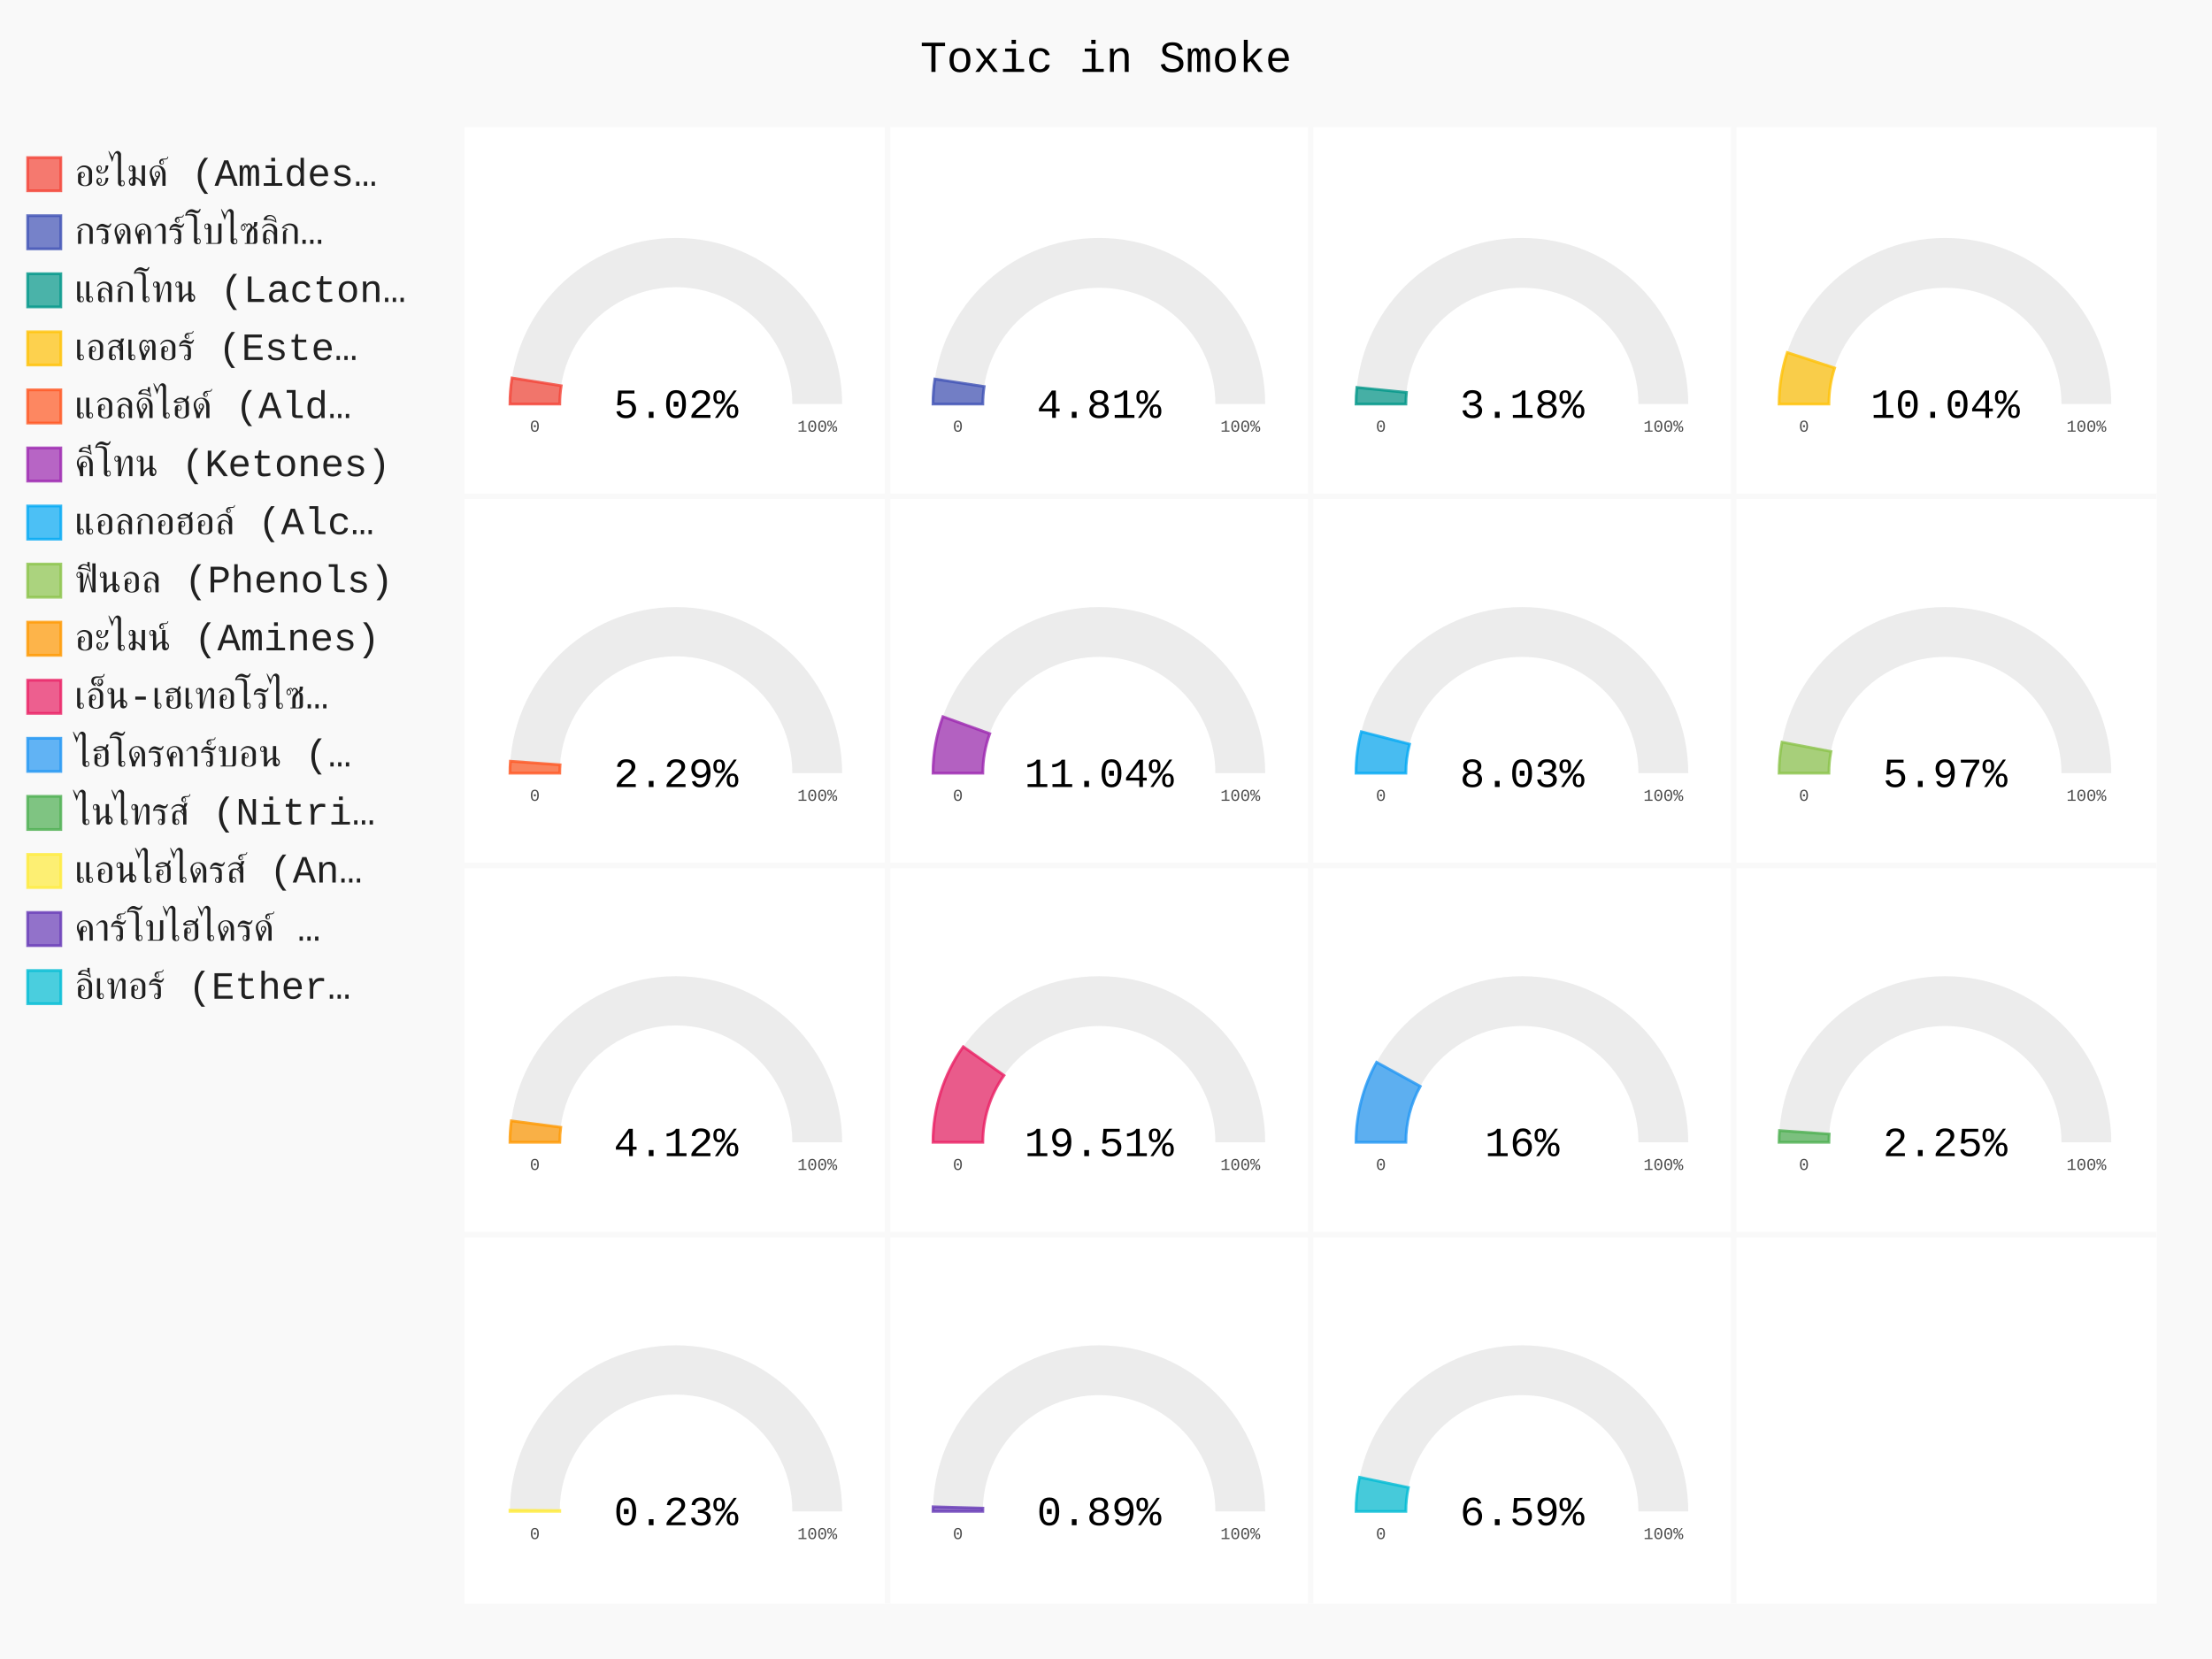
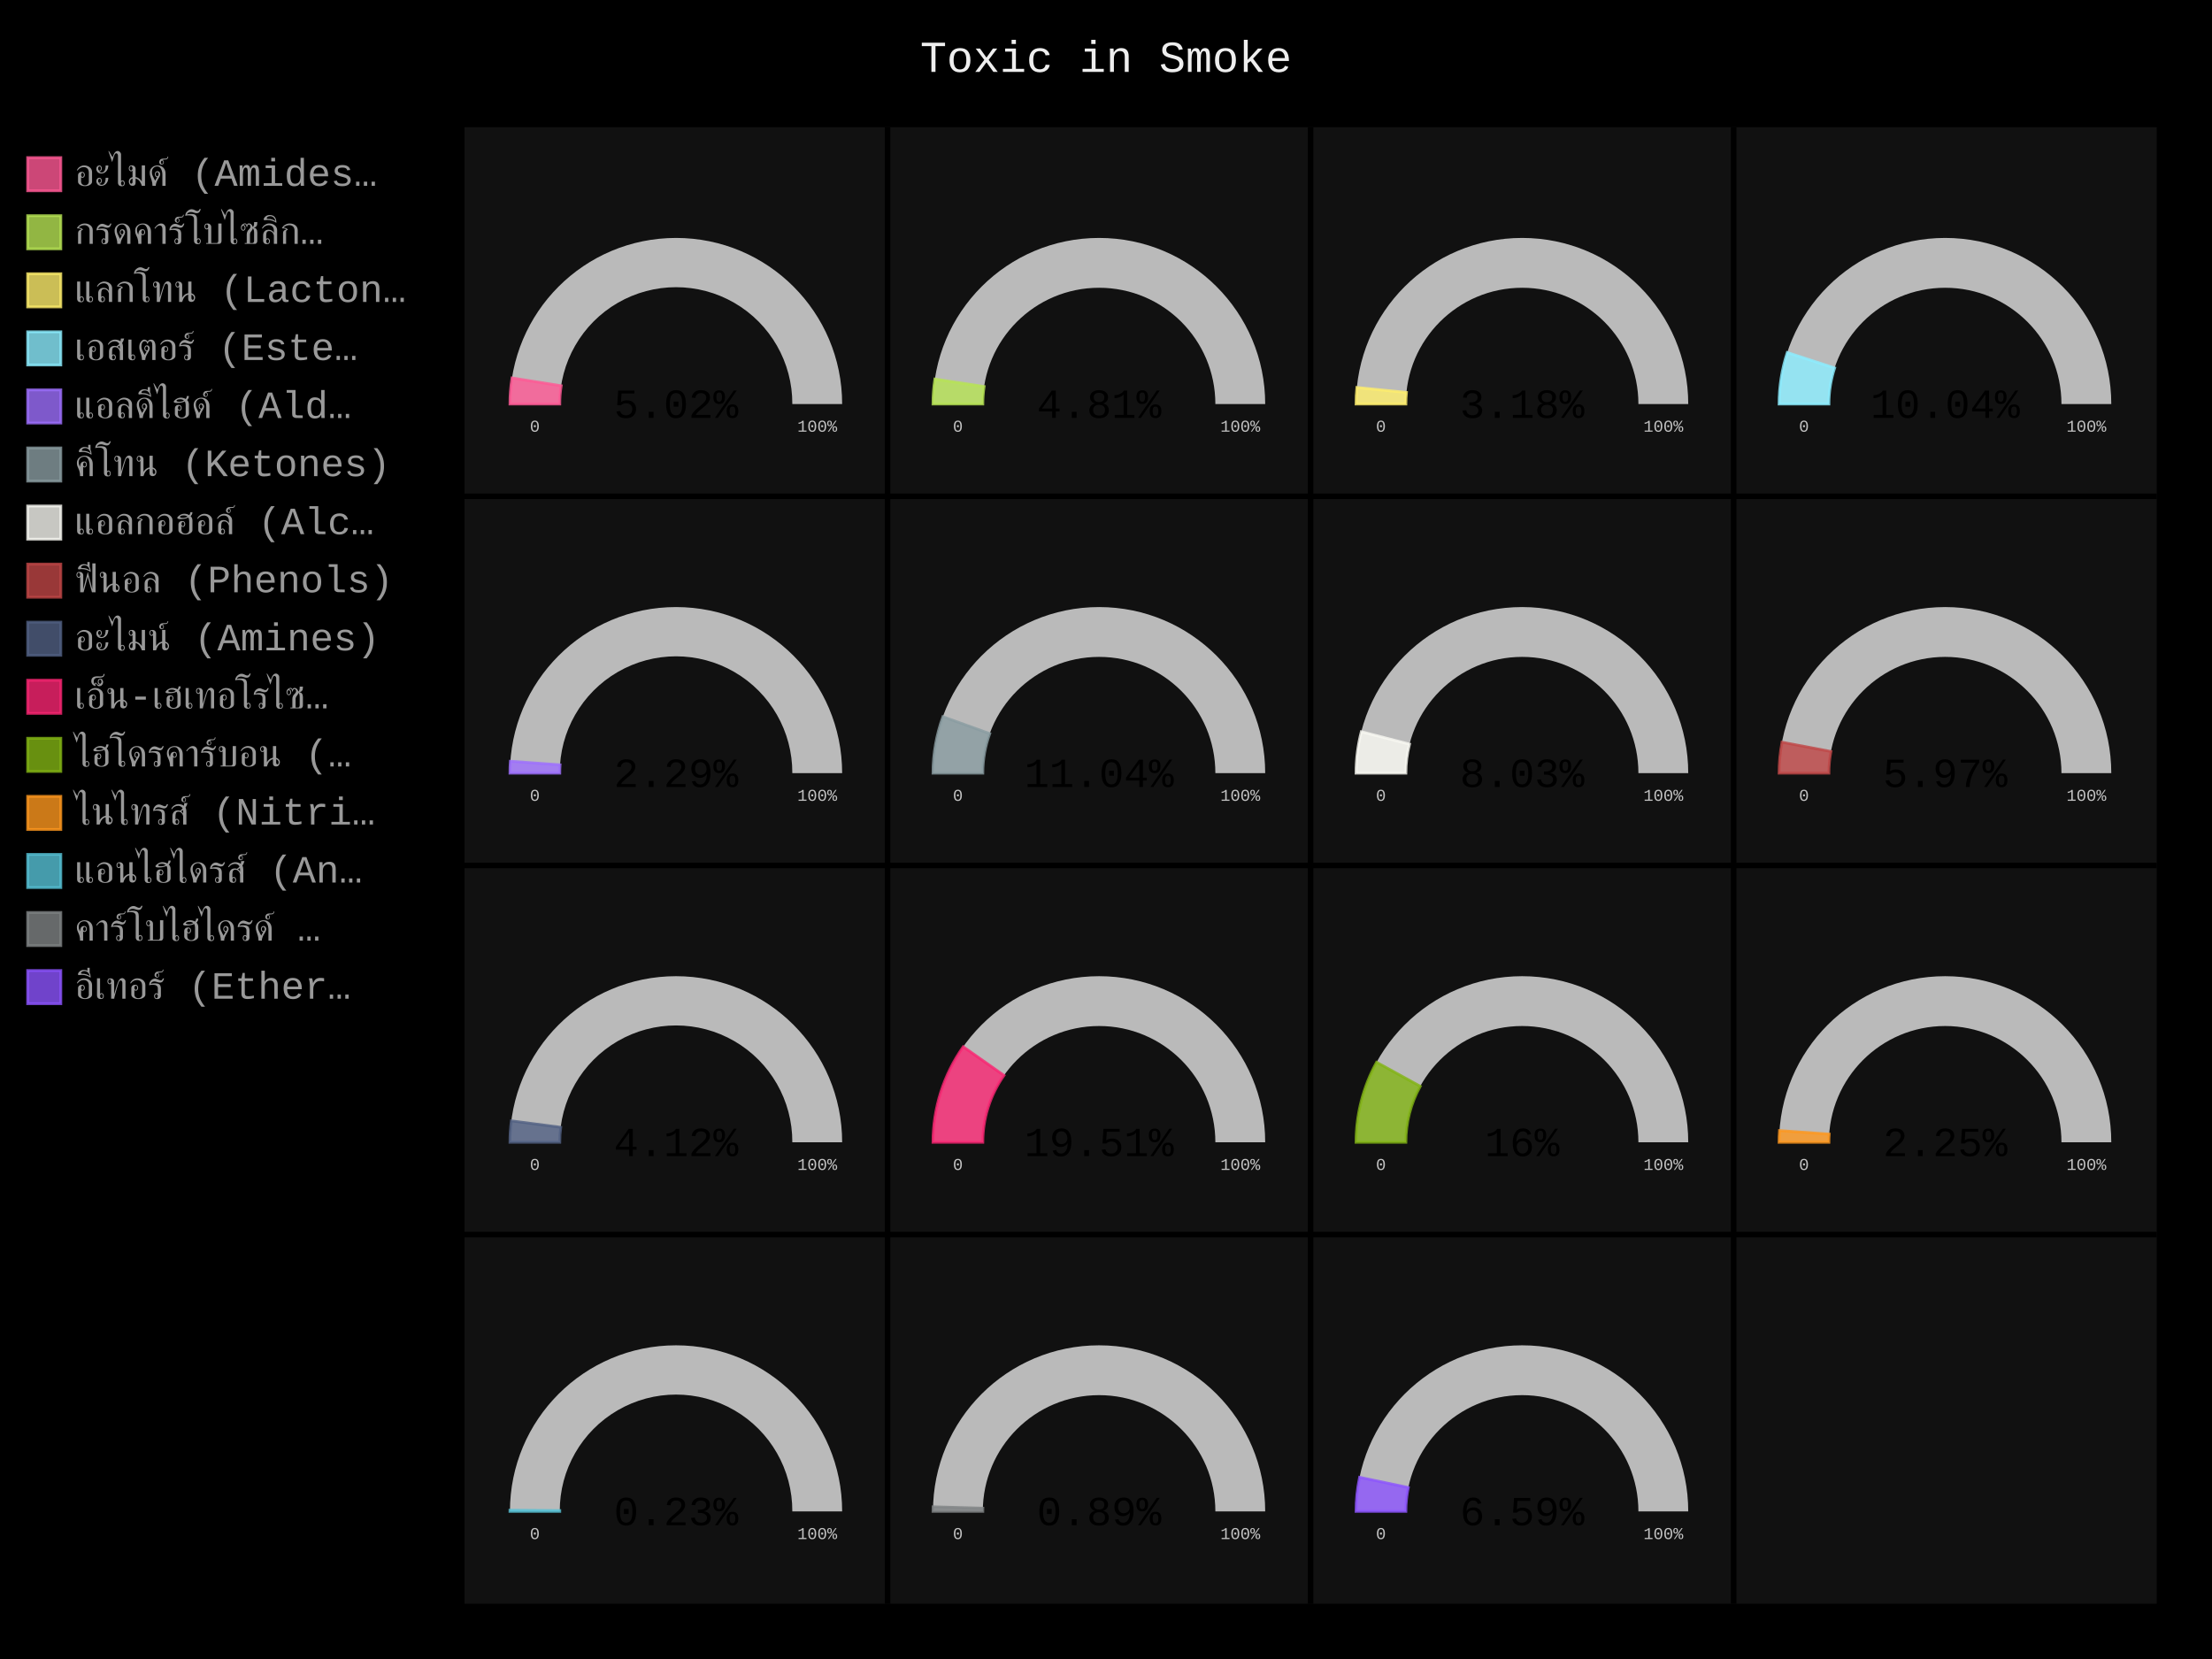
- <svg xmlns="http://www.w3.org/2000/svg" class="pygal-chart" id="chart-4f3ebf4c-6075-4451-b0d4-63e2ed608f0d" viewBox="0 0 800 600">
+ <svg xmlns="http://www.w3.org/2000/svg" class="pygal-chart" id="chart-355caace-e4d0-43a7-b6b0-01ab18fa8d73" viewBox="0 0 800 600">
  <defs>
-     <style type="text/css">#chart-4f3ebf4c-6075-4451-b0d4-63e2ed608f0d{-webkit-user-select:none;-webkit-font-smoothing:antialiased;font-family:Consolas,"Liberation Mono",Menlo,Courier,monospace}#chart-4f3ebf4c-6075-4451-b0d4-63e2ed608f0d .title{font-family:Consolas,"Liberation Mono",Menlo,Courier,monospace;font-size:16px}#chart-4f3ebf4c-6075-4451-b0d4-63e2ed608f0d .legends .legend text{font-family:Consolas,"Liberation Mono",Menlo,Courier,monospace;font-size:14px}#chart-4f3ebf4c-6075-4451-b0d4-63e2ed608f0d .axis text{font-family:Consolas,"Liberation Mono",Menlo,Courier,monospace;font-size:10px}#chart-4f3ebf4c-6075-4451-b0d4-63e2ed608f0d .axis text.major{font-family:Consolas,"Liberation Mono",Menlo,Courier,monospace;font-size:10px}#chart-4f3ebf4c-6075-4451-b0d4-63e2ed608f0d .text-overlay text.value{font-family:Consolas,"Liberation Mono",Menlo,Courier,monospace;font-size:15px}#chart-4f3ebf4c-6075-4451-b0d4-63e2ed608f0d .text-overlay text.label{font-family:Consolas,"Liberation Mono",Menlo,Courier,monospace;font-size:10px}#chart-4f3ebf4c-6075-4451-b0d4-63e2ed608f0d .tooltip{font-family:Consolas,"Liberation Mono",Menlo,Courier,monospace;font-size:14px}#chart-4f3ebf4c-6075-4451-b0d4-63e2ed608f0d text.no_data{font-family:Consolas,"Liberation Mono",Menlo,Courier,monospace;font-size:64px}
- #chart-4f3ebf4c-6075-4451-b0d4-63e2ed608f0d{background-color:rgba(249,249,249,1)}#chart-4f3ebf4c-6075-4451-b0d4-63e2ed608f0d path,#chart-4f3ebf4c-6075-4451-b0d4-63e2ed608f0d line,#chart-4f3ebf4c-6075-4451-b0d4-63e2ed608f0d rect,#chart-4f3ebf4c-6075-4451-b0d4-63e2ed608f0d circle{-webkit-transition:150ms;-moz-transition:150ms;transition:150ms}#chart-4f3ebf4c-6075-4451-b0d4-63e2ed608f0d .graph &gt; .background{fill:rgba(249,249,249,1)}#chart-4f3ebf4c-6075-4451-b0d4-63e2ed608f0d .plot &gt; .background{fill:rgba(255,255,255,1)}#chart-4f3ebf4c-6075-4451-b0d4-63e2ed608f0d .graph{fill:rgba(0,0,0,.87)}#chart-4f3ebf4c-6075-4451-b0d4-63e2ed608f0d text.no_data{fill:rgba(0,0,0,1)}#chart-4f3ebf4c-6075-4451-b0d4-63e2ed608f0d .title{fill:rgba(0,0,0,1)}#chart-4f3ebf4c-6075-4451-b0d4-63e2ed608f0d .legends .legend text{fill:rgba(0,0,0,.87)}#chart-4f3ebf4c-6075-4451-b0d4-63e2ed608f0d .legends .legend:hover text{fill:rgba(0,0,0,1)}#chart-4f3ebf4c-6075-4451-b0d4-63e2ed608f0d .axis .line{stroke:rgba(0,0,0,1)}#chart-4f3ebf4c-6075-4451-b0d4-63e2ed608f0d .axis .guide.line{stroke:rgba(0,0,0,.54)}#chart-4f3ebf4c-6075-4451-b0d4-63e2ed608f0d .axis .major.line{stroke:rgba(0,0,0,.87)}#chart-4f3ebf4c-6075-4451-b0d4-63e2ed608f0d .axis text.major{fill:rgba(0,0,0,1)}#chart-4f3ebf4c-6075-4451-b0d4-63e2ed608f0d .axis.y .guides:hover .guide.line,#chart-4f3ebf4c-6075-4451-b0d4-63e2ed608f0d .line-graph .axis.x .guides:hover .guide.line,#chart-4f3ebf4c-6075-4451-b0d4-63e2ed608f0d .stackedline-graph .axis.x .guides:hover .guide.line,#chart-4f3ebf4c-6075-4451-b0d4-63e2ed608f0d .xy-graph .axis.x .guides:hover .guide.line{stroke:rgba(0,0,0,1)}#chart-4f3ebf4c-6075-4451-b0d4-63e2ed608f0d .axis .guides:hover text{fill:rgba(0,0,0,1)}#chart-4f3ebf4c-6075-4451-b0d4-63e2ed608f0d .reactive{fill-opacity:.7;stroke-opacity:.8}#chart-4f3ebf4c-6075-4451-b0d4-63e2ed608f0d .ci{stroke:rgba(0,0,0,.87)}#chart-4f3ebf4c-6075-4451-b0d4-63e2ed608f0d .reactive.active,#chart-4f3ebf4c-6075-4451-b0d4-63e2ed608f0d .active .reactive{fill-opacity:.8;stroke-opacity:.9;stroke-width:4}#chart-4f3ebf4c-6075-4451-b0d4-63e2ed608f0d .ci .reactive.active{stroke-width:1.5}#chart-4f3ebf4c-6075-4451-b0d4-63e2ed608f0d .series text{fill:rgba(0,0,0,1)}#chart-4f3ebf4c-6075-4451-b0d4-63e2ed608f0d .tooltip rect{fill:rgba(255,255,255,1);stroke:rgba(0,0,0,1);-webkit-transition:opacity 150ms;-moz-transition:opacity 150ms;transition:opacity 150ms}#chart-4f3ebf4c-6075-4451-b0d4-63e2ed608f0d .tooltip .label{fill:rgba(0,0,0,.87)}#chart-4f3ebf4c-6075-4451-b0d4-63e2ed608f0d .tooltip .label{fill:rgba(0,0,0,.87)}#chart-4f3ebf4c-6075-4451-b0d4-63e2ed608f0d .tooltip .legend{font-size:.8em;fill:rgba(0,0,0,.54)}#chart-4f3ebf4c-6075-4451-b0d4-63e2ed608f0d .tooltip .x_label{font-size:.6em;fill:rgba(0,0,0,1)}#chart-4f3ebf4c-6075-4451-b0d4-63e2ed608f0d .tooltip .xlink{font-size:.5em;text-decoration:underline}#chart-4f3ebf4c-6075-4451-b0d4-63e2ed608f0d .tooltip .value{font-size:1.5em}#chart-4f3ebf4c-6075-4451-b0d4-63e2ed608f0d .bound{font-size:.5em}#chart-4f3ebf4c-6075-4451-b0d4-63e2ed608f0d .max-value{font-size:.75em;fill:rgba(0,0,0,.54)}#chart-4f3ebf4c-6075-4451-b0d4-63e2ed608f0d .map-element{fill:rgba(255,255,255,1);stroke:rgba(0,0,0,.54) !important}#chart-4f3ebf4c-6075-4451-b0d4-63e2ed608f0d .map-element .reactive{fill-opacity:inherit;stroke-opacity:inherit}#chart-4f3ebf4c-6075-4451-b0d4-63e2ed608f0d .color-0,#chart-4f3ebf4c-6075-4451-b0d4-63e2ed608f0d .color-0 a:visited{stroke:#F44336;fill:#F44336}#chart-4f3ebf4c-6075-4451-b0d4-63e2ed608f0d .color-1,#chart-4f3ebf4c-6075-4451-b0d4-63e2ed608f0d .color-1 a:visited{stroke:#3F51B5;fill:#3F51B5}#chart-4f3ebf4c-6075-4451-b0d4-63e2ed608f0d .color-2,#chart-4f3ebf4c-6075-4451-b0d4-63e2ed608f0d .color-2 a:visited{stroke:#009688;fill:#009688}#chart-4f3ebf4c-6075-4451-b0d4-63e2ed608f0d .color-3,#chart-4f3ebf4c-6075-4451-b0d4-63e2ed608f0d .color-3 a:visited{stroke:#FFC107;fill:#FFC107}#chart-4f3ebf4c-6075-4451-b0d4-63e2ed608f0d .color-4,#chart-4f3ebf4c-6075-4451-b0d4-63e2ed608f0d .color-4 a:visited{stroke:#FF5722;fill:#FF5722}#chart-4f3ebf4c-6075-4451-b0d4-63e2ed608f0d .color-5,#chart-4f3ebf4c-6075-4451-b0d4-63e2ed608f0d .color-5 a:visited{stroke:#9C27B0;fill:#9C27B0}#chart-4f3ebf4c-6075-4451-b0d4-63e2ed608f0d .color-6,#chart-4f3ebf4c-6075-4451-b0d4-63e2ed608f0d .color-6 a:visited{stroke:#03A9F4;fill:#03A9F4}#chart-4f3ebf4c-6075-4451-b0d4-63e2ed608f0d .color-7,#chart-4f3ebf4c-6075-4451-b0d4-63e2ed608f0d .color-7 a:visited{stroke:#8BC34A;fill:#8BC34A}#chart-4f3ebf4c-6075-4451-b0d4-63e2ed608f0d .color-8,#chart-4f3ebf4c-6075-4451-b0d4-63e2ed608f0d .color-8 a:visited{stroke:#FF9800;fill:#FF9800}#chart-4f3ebf4c-6075-4451-b0d4-63e2ed608f0d .color-9,#chart-4f3ebf4c-6075-4451-b0d4-63e2ed608f0d .color-9 a:visited{stroke:#E91E63;fill:#E91E63}#chart-4f3ebf4c-6075-4451-b0d4-63e2ed608f0d .color-10,#chart-4f3ebf4c-6075-4451-b0d4-63e2ed608f0d .color-10 a:visited{stroke:#2196F3;fill:#2196F3}#chart-4f3ebf4c-6075-4451-b0d4-63e2ed608f0d .color-11,#chart-4f3ebf4c-6075-4451-b0d4-63e2ed608f0d .color-11 a:visited{stroke:#4CAF50;fill:#4CAF50}#chart-4f3ebf4c-6075-4451-b0d4-63e2ed608f0d .color-12,#chart-4f3ebf4c-6075-4451-b0d4-63e2ed608f0d .color-12 a:visited{stroke:#FFEB3B;fill:#FFEB3B}#chart-4f3ebf4c-6075-4451-b0d4-63e2ed608f0d .color-13,#chart-4f3ebf4c-6075-4451-b0d4-63e2ed608f0d .color-13 a:visited{stroke:#673AB7;fill:#673AB7}#chart-4f3ebf4c-6075-4451-b0d4-63e2ed608f0d .color-14,#chart-4f3ebf4c-6075-4451-b0d4-63e2ed608f0d .color-14 a:visited{stroke:#00BCD4;fill:#00BCD4}#chart-4f3ebf4c-6075-4451-b0d4-63e2ed608f0d .text-overlay .color-0 text{fill:black}#chart-4f3ebf4c-6075-4451-b0d4-63e2ed608f0d .text-overlay .color-1 text{fill:black}#chart-4f3ebf4c-6075-4451-b0d4-63e2ed608f0d .text-overlay .color-2 text{fill:black}#chart-4f3ebf4c-6075-4451-b0d4-63e2ed608f0d .text-overlay .color-3 text{fill:black}#chart-4f3ebf4c-6075-4451-b0d4-63e2ed608f0d .text-overlay .color-4 text{fill:black}#chart-4f3ebf4c-6075-4451-b0d4-63e2ed608f0d .text-overlay .color-5 text{fill:black}#chart-4f3ebf4c-6075-4451-b0d4-63e2ed608f0d .text-overlay .color-6 text{fill:black}#chart-4f3ebf4c-6075-4451-b0d4-63e2ed608f0d .text-overlay .color-7 text{fill:black}#chart-4f3ebf4c-6075-4451-b0d4-63e2ed608f0d .text-overlay .color-8 text{fill:black}#chart-4f3ebf4c-6075-4451-b0d4-63e2ed608f0d .text-overlay .color-9 text{fill:black}#chart-4f3ebf4c-6075-4451-b0d4-63e2ed608f0d .text-overlay .color-10 text{fill:black}#chart-4f3ebf4c-6075-4451-b0d4-63e2ed608f0d .text-overlay .color-11 text{fill:black}#chart-4f3ebf4c-6075-4451-b0d4-63e2ed608f0d .text-overlay .color-12 text{fill:black}#chart-4f3ebf4c-6075-4451-b0d4-63e2ed608f0d .text-overlay .color-13 text{fill:black}#chart-4f3ebf4c-6075-4451-b0d4-63e2ed608f0d .text-overlay .color-14 text{fill:black}
- #chart-4f3ebf4c-6075-4451-b0d4-63e2ed608f0d text.no_data{text-anchor:middle}#chart-4f3ebf4c-6075-4451-b0d4-63e2ed608f0d .guide.line{fill:none}#chart-4f3ebf4c-6075-4451-b0d4-63e2ed608f0d .centered{text-anchor:middle}#chart-4f3ebf4c-6075-4451-b0d4-63e2ed608f0d .title{text-anchor:middle}#chart-4f3ebf4c-6075-4451-b0d4-63e2ed608f0d .legends .legend text{fill-opacity:1}#chart-4f3ebf4c-6075-4451-b0d4-63e2ed608f0d .axis.x text{text-anchor:middle}#chart-4f3ebf4c-6075-4451-b0d4-63e2ed608f0d .axis.x:not(.web) text[transform]{text-anchor:start}#chart-4f3ebf4c-6075-4451-b0d4-63e2ed608f0d .axis.x:not(.web) text[transform].backwards{text-anchor:end}#chart-4f3ebf4c-6075-4451-b0d4-63e2ed608f0d .axis.y text{text-anchor:end}#chart-4f3ebf4c-6075-4451-b0d4-63e2ed608f0d .axis.y text[transform].backwards{text-anchor:start}#chart-4f3ebf4c-6075-4451-b0d4-63e2ed608f0d .axis.y2 text{text-anchor:start}#chart-4f3ebf4c-6075-4451-b0d4-63e2ed608f0d .axis.y2 text[transform].backwards{text-anchor:end}#chart-4f3ebf4c-6075-4451-b0d4-63e2ed608f0d .axis .guide.line{stroke-dasharray:4,4}#chart-4f3ebf4c-6075-4451-b0d4-63e2ed608f0d .axis .major.guide.line{stroke-dasharray:6,6}#chart-4f3ebf4c-6075-4451-b0d4-63e2ed608f0d .horizontal .axis.y .guide.line,#chart-4f3ebf4c-6075-4451-b0d4-63e2ed608f0d .horizontal .axis.y2 .guide.line,#chart-4f3ebf4c-6075-4451-b0d4-63e2ed608f0d .vertical .axis.x .guide.line{opacity:0}#chart-4f3ebf4c-6075-4451-b0d4-63e2ed608f0d .horizontal .axis.always_show .guide.line,#chart-4f3ebf4c-6075-4451-b0d4-63e2ed608f0d .vertical .axis.always_show .guide.line{opacity:1 !important}#chart-4f3ebf4c-6075-4451-b0d4-63e2ed608f0d .axis.y .guides:hover .guide.line,#chart-4f3ebf4c-6075-4451-b0d4-63e2ed608f0d .axis.y2 .guides:hover .guide.line,#chart-4f3ebf4c-6075-4451-b0d4-63e2ed608f0d .axis.x .guides:hover .guide.line{opacity:1}#chart-4f3ebf4c-6075-4451-b0d4-63e2ed608f0d .axis .guides:hover text{opacity:1}#chart-4f3ebf4c-6075-4451-b0d4-63e2ed608f0d .nofill{fill:none}#chart-4f3ebf4c-6075-4451-b0d4-63e2ed608f0d .subtle-fill{fill-opacity:.2}#chart-4f3ebf4c-6075-4451-b0d4-63e2ed608f0d .dot{stroke-width:1px;fill-opacity:1}#chart-4f3ebf4c-6075-4451-b0d4-63e2ed608f0d .dot.active{stroke-width:5px}#chart-4f3ebf4c-6075-4451-b0d4-63e2ed608f0d .dot.negative{fill:transparent}#chart-4f3ebf4c-6075-4451-b0d4-63e2ed608f0d text,#chart-4f3ebf4c-6075-4451-b0d4-63e2ed608f0d tspan{stroke:none !important}#chart-4f3ebf4c-6075-4451-b0d4-63e2ed608f0d .series text.active{opacity:1}#chart-4f3ebf4c-6075-4451-b0d4-63e2ed608f0d .tooltip rect{fill-opacity:.95;stroke-width:.5}#chart-4f3ebf4c-6075-4451-b0d4-63e2ed608f0d .tooltip text{fill-opacity:1}#chart-4f3ebf4c-6075-4451-b0d4-63e2ed608f0d .showable{visibility:hidden}#chart-4f3ebf4c-6075-4451-b0d4-63e2ed608f0d .showable.shown{visibility:visible}#chart-4f3ebf4c-6075-4451-b0d4-63e2ed608f0d .gauge-background{fill:rgba(229,229,229,1);stroke:none}#chart-4f3ebf4c-6075-4451-b0d4-63e2ed608f0d .bg-lines{stroke:rgba(249,249,249,1);stroke-width:2px}</style>
+     <style type="text/css">#chart-355caace-e4d0-43a7-b6b0-01ab18fa8d73{-webkit-user-select:none;-webkit-font-smoothing:antialiased;font-family:Consolas,"Liberation Mono",Menlo,Courier,monospace}#chart-355caace-e4d0-43a7-b6b0-01ab18fa8d73 .title{font-family:Consolas,"Liberation Mono",Menlo,Courier,monospace;font-size:16px}#chart-355caace-e4d0-43a7-b6b0-01ab18fa8d73 .legends .legend text{font-family:Consolas,"Liberation Mono",Menlo,Courier,monospace;font-size:14px}#chart-355caace-e4d0-43a7-b6b0-01ab18fa8d73 .axis text{font-family:Consolas,"Liberation Mono",Menlo,Courier,monospace;font-size:10px}#chart-355caace-e4d0-43a7-b6b0-01ab18fa8d73 .axis text.major{font-family:Consolas,"Liberation Mono",Menlo,Courier,monospace;font-size:10px}#chart-355caace-e4d0-43a7-b6b0-01ab18fa8d73 .text-overlay text.value{font-family:Consolas,"Liberation Mono",Menlo,Courier,monospace;font-size:15px}#chart-355caace-e4d0-43a7-b6b0-01ab18fa8d73 .text-overlay text.label{font-family:Consolas,"Liberation Mono",Menlo,Courier,monospace;font-size:10px}#chart-355caace-e4d0-43a7-b6b0-01ab18fa8d73 .tooltip{font-family:Consolas,"Liberation Mono",Menlo,Courier,monospace;font-size:14px}#chart-355caace-e4d0-43a7-b6b0-01ab18fa8d73 text.no_data{font-family:Consolas,"Liberation Mono",Menlo,Courier,monospace;font-size:64px}
+ #chart-355caace-e4d0-43a7-b6b0-01ab18fa8d73{background-color:black}#chart-355caace-e4d0-43a7-b6b0-01ab18fa8d73 path,#chart-355caace-e4d0-43a7-b6b0-01ab18fa8d73 line,#chart-355caace-e4d0-43a7-b6b0-01ab18fa8d73 rect,#chart-355caace-e4d0-43a7-b6b0-01ab18fa8d73 circle{-webkit-transition:250ms;-moz-transition:250ms;transition:250ms}#chart-355caace-e4d0-43a7-b6b0-01ab18fa8d73 .graph &gt; .background{fill:black}#chart-355caace-e4d0-43a7-b6b0-01ab18fa8d73 .plot &gt; .background{fill:#111}#chart-355caace-e4d0-43a7-b6b0-01ab18fa8d73 .graph{fill:#999}#chart-355caace-e4d0-43a7-b6b0-01ab18fa8d73 text.no_data{fill:#eee}#chart-355caace-e4d0-43a7-b6b0-01ab18fa8d73 .title{fill:#eee}#chart-355caace-e4d0-43a7-b6b0-01ab18fa8d73 .legends .legend text{fill:#999}#chart-355caace-e4d0-43a7-b6b0-01ab18fa8d73 .legends .legend:hover text{fill:#eee}#chart-355caace-e4d0-43a7-b6b0-01ab18fa8d73 .axis .line{stroke:#eee}#chart-355caace-e4d0-43a7-b6b0-01ab18fa8d73 .axis .guide.line{stroke:#555}#chart-355caace-e4d0-43a7-b6b0-01ab18fa8d73 .axis .major.line{stroke:#999}#chart-355caace-e4d0-43a7-b6b0-01ab18fa8d73 .axis text.major{fill:#eee}#chart-355caace-e4d0-43a7-b6b0-01ab18fa8d73 .axis.y .guides:hover .guide.line,#chart-355caace-e4d0-43a7-b6b0-01ab18fa8d73 .line-graph .axis.x .guides:hover .guide.line,#chart-355caace-e4d0-43a7-b6b0-01ab18fa8d73 .stackedline-graph .axis.x .guides:hover .guide.line,#chart-355caace-e4d0-43a7-b6b0-01ab18fa8d73 .xy-graph .axis.x .guides:hover .guide.line{stroke:#eee}#chart-355caace-e4d0-43a7-b6b0-01ab18fa8d73 .axis .guides:hover text{fill:#eee}#chart-355caace-e4d0-43a7-b6b0-01ab18fa8d73 .reactive{fill-opacity:.8;stroke-opacity:.8}#chart-355caace-e4d0-43a7-b6b0-01ab18fa8d73 .ci{stroke:#999}#chart-355caace-e4d0-43a7-b6b0-01ab18fa8d73 .reactive.active,#chart-355caace-e4d0-43a7-b6b0-01ab18fa8d73 .active .reactive{fill-opacity:.4;stroke-opacity:.9;stroke-width:4}#chart-355caace-e4d0-43a7-b6b0-01ab18fa8d73 .ci .reactive.active{stroke-width:1.5}#chart-355caace-e4d0-43a7-b6b0-01ab18fa8d73 .series text{fill:#eee}#chart-355caace-e4d0-43a7-b6b0-01ab18fa8d73 .tooltip rect{fill:#111;stroke:#eee;-webkit-transition:opacity 250ms;-moz-transition:opacity 250ms;transition:opacity 250ms}#chart-355caace-e4d0-43a7-b6b0-01ab18fa8d73 .tooltip .label{fill:#999}#chart-355caace-e4d0-43a7-b6b0-01ab18fa8d73 .tooltip .label{fill:#999}#chart-355caace-e4d0-43a7-b6b0-01ab18fa8d73 .tooltip .legend{font-size:.8em;fill:#555}#chart-355caace-e4d0-43a7-b6b0-01ab18fa8d73 .tooltip .x_label{font-size:.6em;fill:#eee}#chart-355caace-e4d0-43a7-b6b0-01ab18fa8d73 .tooltip .xlink{font-size:.5em;text-decoration:underline}#chart-355caace-e4d0-43a7-b6b0-01ab18fa8d73 .tooltip .value{font-size:1.5em}#chart-355caace-e4d0-43a7-b6b0-01ab18fa8d73 .bound{font-size:.5em}#chart-355caace-e4d0-43a7-b6b0-01ab18fa8d73 .max-value{font-size:.75em;fill:#555}#chart-355caace-e4d0-43a7-b6b0-01ab18fa8d73 .map-element{fill:#111;stroke:#555 !important}#chart-355caace-e4d0-43a7-b6b0-01ab18fa8d73 .map-element .reactive{fill-opacity:inherit;stroke-opacity:inherit}#chart-355caace-e4d0-43a7-b6b0-01ab18fa8d73 .color-0,#chart-355caace-e4d0-43a7-b6b0-01ab18fa8d73 .color-0 a:visited{stroke:#ff5995;fill:#ff5995}#chart-355caace-e4d0-43a7-b6b0-01ab18fa8d73 .color-1,#chart-355caace-e4d0-43a7-b6b0-01ab18fa8d73 .color-1 a:visited{stroke:#b6e354;fill:#b6e354}#chart-355caace-e4d0-43a7-b6b0-01ab18fa8d73 .color-2,#chart-355caace-e4d0-43a7-b6b0-01ab18fa8d73 .color-2 a:visited{stroke:#feed6c;fill:#feed6c}#chart-355caace-e4d0-43a7-b6b0-01ab18fa8d73 .color-3,#chart-355caace-e4d0-43a7-b6b0-01ab18fa8d73 .color-3 a:visited{stroke:#8cedff;fill:#8cedff}#chart-355caace-e4d0-43a7-b6b0-01ab18fa8d73 .color-4,#chart-355caace-e4d0-43a7-b6b0-01ab18fa8d73 .color-4 a:visited{stroke:#9e6ffe;fill:#9e6ffe}#chart-355caace-e4d0-43a7-b6b0-01ab18fa8d73 .color-5,#chart-355caace-e4d0-43a7-b6b0-01ab18fa8d73 .color-5 a:visited{stroke:#899ca1;fill:#899ca1}#chart-355caace-e4d0-43a7-b6b0-01ab18fa8d73 .color-6,#chart-355caace-e4d0-43a7-b6b0-01ab18fa8d73 .color-6 a:visited{stroke:#f8f8f2;fill:#f8f8f2}#chart-355caace-e4d0-43a7-b6b0-01ab18fa8d73 .color-7,#chart-355caace-e4d0-43a7-b6b0-01ab18fa8d73 .color-7 a:visited{stroke:#bf4646;fill:#bf4646}#chart-355caace-e4d0-43a7-b6b0-01ab18fa8d73 .color-8,#chart-355caace-e4d0-43a7-b6b0-01ab18fa8d73 .color-8 a:visited{stroke:#516083;fill:#516083}#chart-355caace-e4d0-43a7-b6b0-01ab18fa8d73 .color-9,#chart-355caace-e4d0-43a7-b6b0-01ab18fa8d73 .color-9 a:visited{stroke:#f92672;fill:#f92672}#chart-355caace-e4d0-43a7-b6b0-01ab18fa8d73 .color-10,#chart-355caace-e4d0-43a7-b6b0-01ab18fa8d73 .color-10 a:visited{stroke:#82b414;fill:#82b414}#chart-355caace-e4d0-43a7-b6b0-01ab18fa8d73 .color-11,#chart-355caace-e4d0-43a7-b6b0-01ab18fa8d73 .color-11 a:visited{stroke:#fd971f;fill:#fd971f}#chart-355caace-e4d0-43a7-b6b0-01ab18fa8d73 .color-12,#chart-355caace-e4d0-43a7-b6b0-01ab18fa8d73 .color-12 a:visited{stroke:#56c2d6;fill:#56c2d6}#chart-355caace-e4d0-43a7-b6b0-01ab18fa8d73 .color-13,#chart-355caace-e4d0-43a7-b6b0-01ab18fa8d73 .color-13 a:visited{stroke:#808384;fill:#808384}#chart-355caace-e4d0-43a7-b6b0-01ab18fa8d73 .color-14,#chart-355caace-e4d0-43a7-b6b0-01ab18fa8d73 .color-14 a:visited{stroke:#8c54fe;fill:#8c54fe}#chart-355caace-e4d0-43a7-b6b0-01ab18fa8d73 .text-overlay .color-0 text{fill:black}#chart-355caace-e4d0-43a7-b6b0-01ab18fa8d73 .text-overlay .color-1 text{fill:black}#chart-355caace-e4d0-43a7-b6b0-01ab18fa8d73 .text-overlay .color-2 text{fill:black}#chart-355caace-e4d0-43a7-b6b0-01ab18fa8d73 .text-overlay .color-3 text{fill:black}#chart-355caace-e4d0-43a7-b6b0-01ab18fa8d73 .text-overlay .color-4 text{fill:black}#chart-355caace-e4d0-43a7-b6b0-01ab18fa8d73 .text-overlay .color-5 text{fill:black}#chart-355caace-e4d0-43a7-b6b0-01ab18fa8d73 .text-overlay .color-6 text{fill:black}#chart-355caace-e4d0-43a7-b6b0-01ab18fa8d73 .text-overlay .color-7 text{fill:black}#chart-355caace-e4d0-43a7-b6b0-01ab18fa8d73 .text-overlay .color-8 text{fill:black}#chart-355caace-e4d0-43a7-b6b0-01ab18fa8d73 .text-overlay .color-9 text{fill:black}#chart-355caace-e4d0-43a7-b6b0-01ab18fa8d73 .text-overlay .color-10 text{fill:black}#chart-355caace-e4d0-43a7-b6b0-01ab18fa8d73 .text-overlay .color-11 text{fill:black}#chart-355caace-e4d0-43a7-b6b0-01ab18fa8d73 .text-overlay .color-12 text{fill:black}#chart-355caace-e4d0-43a7-b6b0-01ab18fa8d73 .text-overlay .color-13 text{fill:black}#chart-355caace-e4d0-43a7-b6b0-01ab18fa8d73 .text-overlay .color-14 text{fill:black}
+ #chart-355caace-e4d0-43a7-b6b0-01ab18fa8d73 text.no_data{text-anchor:middle}#chart-355caace-e4d0-43a7-b6b0-01ab18fa8d73 .guide.line{fill:none}#chart-355caace-e4d0-43a7-b6b0-01ab18fa8d73 .centered{text-anchor:middle}#chart-355caace-e4d0-43a7-b6b0-01ab18fa8d73 .title{text-anchor:middle}#chart-355caace-e4d0-43a7-b6b0-01ab18fa8d73 .legends .legend text{fill-opacity:1}#chart-355caace-e4d0-43a7-b6b0-01ab18fa8d73 .axis.x text{text-anchor:middle}#chart-355caace-e4d0-43a7-b6b0-01ab18fa8d73 .axis.x:not(.web) text[transform]{text-anchor:start}#chart-355caace-e4d0-43a7-b6b0-01ab18fa8d73 .axis.x:not(.web) text[transform].backwards{text-anchor:end}#chart-355caace-e4d0-43a7-b6b0-01ab18fa8d73 .axis.y text{text-anchor:end}#chart-355caace-e4d0-43a7-b6b0-01ab18fa8d73 .axis.y text[transform].backwards{text-anchor:start}#chart-355caace-e4d0-43a7-b6b0-01ab18fa8d73 .axis.y2 text{text-anchor:start}#chart-355caace-e4d0-43a7-b6b0-01ab18fa8d73 .axis.y2 text[transform].backwards{text-anchor:end}#chart-355caace-e4d0-43a7-b6b0-01ab18fa8d73 .axis .guide.line{stroke-dasharray:4,4}#chart-355caace-e4d0-43a7-b6b0-01ab18fa8d73 .axis .major.guide.line{stroke-dasharray:6,6}#chart-355caace-e4d0-43a7-b6b0-01ab18fa8d73 .horizontal .axis.y .guide.line,#chart-355caace-e4d0-43a7-b6b0-01ab18fa8d73 .horizontal .axis.y2 .guide.line,#chart-355caace-e4d0-43a7-b6b0-01ab18fa8d73 .vertical .axis.x .guide.line{opacity:0}#chart-355caace-e4d0-43a7-b6b0-01ab18fa8d73 .horizontal .axis.always_show .guide.line,#chart-355caace-e4d0-43a7-b6b0-01ab18fa8d73 .vertical .axis.always_show .guide.line{opacity:1 !important}#chart-355caace-e4d0-43a7-b6b0-01ab18fa8d73 .axis.y .guides:hover .guide.line,#chart-355caace-e4d0-43a7-b6b0-01ab18fa8d73 .axis.y2 .guides:hover .guide.line,#chart-355caace-e4d0-43a7-b6b0-01ab18fa8d73 .axis.x .guides:hover .guide.line{opacity:1}#chart-355caace-e4d0-43a7-b6b0-01ab18fa8d73 .axis .guides:hover text{opacity:1}#chart-355caace-e4d0-43a7-b6b0-01ab18fa8d73 .nofill{fill:none}#chart-355caace-e4d0-43a7-b6b0-01ab18fa8d73 .subtle-fill{fill-opacity:.2}#chart-355caace-e4d0-43a7-b6b0-01ab18fa8d73 .dot{stroke-width:1px;fill-opacity:1}#chart-355caace-e4d0-43a7-b6b0-01ab18fa8d73 .dot.active{stroke-width:5px}#chart-355caace-e4d0-43a7-b6b0-01ab18fa8d73 .dot.negative{fill:transparent}#chart-355caace-e4d0-43a7-b6b0-01ab18fa8d73 text,#chart-355caace-e4d0-43a7-b6b0-01ab18fa8d73 tspan{stroke:none !important}#chart-355caace-e4d0-43a7-b6b0-01ab18fa8d73 .series text.active{opacity:1}#chart-355caace-e4d0-43a7-b6b0-01ab18fa8d73 .tooltip rect{fill-opacity:.95;stroke-width:.5}#chart-355caace-e4d0-43a7-b6b0-01ab18fa8d73 .tooltip text{fill-opacity:1}#chart-355caace-e4d0-43a7-b6b0-01ab18fa8d73 .showable{visibility:hidden}#chart-355caace-e4d0-43a7-b6b0-01ab18fa8d73 .showable.shown{visibility:visible}#chart-355caace-e4d0-43a7-b6b0-01ab18fa8d73 .gauge-background{fill:rgba(229,229,229,1);stroke:none}#chart-355caace-e4d0-43a7-b6b0-01ab18fa8d73 .bg-lines{stroke:black;stroke-width:2px}</style>
  </defs>
  <g class="graph solidgauge-graph vertical">
    <rect class="background" height="600" width="800" x="0" y="0" />
    <g class="plot" transform="translate(168, 46)">
      <rect class="background" height="534" width="612.0" x="0" y="0" />
      <path class="bg-lines" d="M153.0 0 L153.0 534" />
      <path class="bg-lines" d="M306.0 0 L306.0 534" />
      <path class="bg-lines" d="M459.0 0 L459.0 534" />
      <path class="bg-lines" d="M0 133.5 L612.0 133.5" />
      <path class="bg-lines" d="M0 267.0 L612.0 267.0" />
      <path class="bg-lines" d="M0 400.5 L612.0 400.5" />
      <g class="series serie-0 color-0">
        <path class="gauge-background reactive" d="M16.425 100.125 A60.075 60.075 0 1 1 136.575 100.125 L118.552 100.125 A42.053 42.053 0 1 0 34.447 100.125 z" />
        <text class="y-0 bound reactive" text-anchor="middle" x="25.436" y="110.125">0</text>
        <text class="y-1 bound reactive" text-anchor="middle" x="127.564" y="110.125">100%</text>
        <g class="gauge">
          <path class="slice reactive tooltip-trigger" d="M16.425 100.125 A60.075 60.075 0 0 1 17.171 90.69 L34.969 93.52 A42.053 42.053 0 0 0 34.447 100.125 z" />
        </g>
      </g>
      <g class="series serie-1 color-1">
        <path class="gauge-background reactive" d="M169.425 100.125 A60.075 60.075 0 1 1 289.575 100.125 L271.553 100.125 A42.053 42.053 0 1 0 187.447 100.125 z" />
        <text class="y-0 bound reactive" text-anchor="middle" x="178.436" y="110.125">0</text>
        <text class="y-1 bound reactive" text-anchor="middle" x="280.564" y="110.125">100%</text>
        <g class="gauge">
          <path class="slice reactive tooltip-trigger" d="M169.425 100.125 A60.075 60.075 0 0 1 170.11 91.082 L187.927 93.795 A42.053 42.053 0 0 0 187.447 100.125 z" />
        </g>
      </g>
      <g class="series serie-2 color-2">
        <path class="gauge-background reactive" d="M322.425 100.125 A60.075 60.075 0 1 1 442.575 100.125 L424.553 100.125 A42.053 42.053 0 1 0 340.447 100.125 z" />
        <text class="y-0 bound reactive" text-anchor="middle" x="331.436" y="110.125">0</text>
        <text class="y-1 bound reactive" text-anchor="middle" x="433.564" y="110.125">100%</text>
        <g class="gauge">
          <path class="slice reactive tooltip-trigger" d="M322.425 100.125 A60.075 60.075 0 0 1 322.725 94.133 L340.657 95.931 A42.053 42.053 0 0 0 340.447 100.125 z" />
        </g>
      </g>
      <g class="series serie-3 color-3">
        <path class="gauge-background reactive" d="M475.425 100.125 A60.075 60.075 0 1 1 595.575 100.125 L577.553 100.125 A42.053 42.053 0 1 0 493.447 100.125 z" />
        <text class="y-0 bound reactive" text-anchor="middle" x="484.436" y="110.125">0</text>
        <text class="y-1 bound reactive" text-anchor="middle" x="586.564" y="110.125">100%</text>
        <g class="gauge">
          <path class="slice reactive tooltip-trigger" d="M475.425 100.125 A60.075 60.075 0 0 1 478.389 81.489 L495.522 87.08 A42.053 42.053 0 0 0 493.447 100.125 z" />
        </g>
      </g>
      <g class="series serie-4 color-4">
        <path class="gauge-background reactive" d="M16.425 233.625 A60.075 60.075 0 1 1 136.575 233.625 L118.552 233.625 A42.053 42.053 0 1 0 34.447 233.625 z" />
        <text class="y-0 bound reactive" text-anchor="middle" x="25.436" y="243.625">0</text>
        <text class="y-1 bound reactive" text-anchor="middle" x="127.564" y="243.625">100%</text>
        <g class="gauge">
          <path class="slice reactive tooltip-trigger" d="M16.425 233.625 A60.075 60.075 0 0 1 16.58 229.307 L34.556 230.602 A42.053 42.053 0 0 0 34.447 233.625 z" />
        </g>
      </g>
      <g class="series serie-5 color-5">
        <path class="gauge-background reactive" d="M169.425 233.625 A60.075 60.075 0 1 1 289.575 233.625 L271.553 233.625 A42.053 42.053 0 1 0 187.447 233.625 z" />
        <text class="y-0 bound reactive" text-anchor="middle" x="178.436" y="243.625">0</text>
        <text class="y-1 bound reactive" text-anchor="middle" x="280.564" y="243.625">100%</text>
        <g class="gauge">
          <path class="slice reactive tooltip-trigger" d="M169.425 233.625 A60.075 60.075 0 0 1 173.002 213.204 L189.952 219.331 A42.053 42.053 0 0 0 187.447 233.625 z" />
        </g>
      </g>
      <g class="series serie-6 color-6">
        <path class="gauge-background reactive" d="M322.425 233.625 A60.075 60.075 0 1 1 442.575 233.625 L424.553 233.625 A42.053 42.053 0 1 0 340.447 233.625 z" />
        <text class="y-0 bound reactive" text-anchor="middle" x="331.436" y="243.625">0</text>
        <text class="y-1 bound reactive" text-anchor="middle" x="433.564" y="243.625">100%</text>
        <g class="gauge">
          <path class="slice reactive tooltip-trigger" d="M322.425 233.625 A60.075 60.075 0 0 1 324.326 218.63 L341.779 223.129 A42.053 42.053 0 0 0 340.447 233.625 z" />
        </g>
      </g>
      <g class="series serie-7 color-7">
        <path class="gauge-background reactive" d="M475.425 233.625 A60.075 60.075 0 1 1 595.575 233.625 L577.553 233.625 A42.053 42.053 0 1 0 493.447 233.625 z" />
        <text class="y-0 bound reactive" text-anchor="middle" x="484.436" y="243.625">0</text>
        <text class="y-1 bound reactive" text-anchor="middle" x="586.564" y="243.625">100%</text>
        <g class="gauge">
          <path class="slice reactive tooltip-trigger" d="M475.425 233.625 A60.075 60.075 0 0 1 476.479 222.424 L494.185 225.784 A42.053 42.053 0 0 0 493.447 233.625 z" />
        </g>
      </g>
      <g class="series serie-8 color-8">
        <path class="gauge-background reactive" d="M16.425 367.125 A60.075 60.075 0 1 1 136.575 367.125 L118.552 367.125 A42.053 42.053 0 1 0 34.447 367.125 z" />
        <text class="y-0 bound reactive" text-anchor="middle" x="25.436" y="377.125">0</text>
        <text class="y-1 bound reactive" text-anchor="middle" x="127.564" y="377.125">100%</text>
        <g class="gauge">
          <path class="slice reactive tooltip-trigger" d="M16.425 367.125 A60.075 60.075 0 0 1 16.928 359.371 L34.799 361.697 A42.053 42.053 0 0 0 34.447 367.125 z" />
        </g>
      </g>
      <g class="series serie-9 color-9">
        <path class="gauge-background reactive" d="M169.425 367.125 A60.075 60.075 0 1 1 289.575 367.125 L271.553 367.125 A42.053 42.053 0 1 0 187.447 367.125 z" />
        <text class="y-0 bound reactive" text-anchor="middle" x="178.436" y="377.125">0</text>
        <text class="y-1 bound reactive" text-anchor="middle" x="280.564" y="377.125">100%</text>
        <g class="gauge">
          <path class="slice reactive tooltip-trigger" d="M169.425 367.125 A60.075 60.075 0 0 1 180.361 332.566 L195.102 342.934 A42.053 42.053 0 0 0 187.447 367.125 z" />
        </g>
      </g>
      <g class="series serie-10 color-10">
        <path class="gauge-background reactive" d="M322.425 367.125 A60.075 60.075 0 1 1 442.575 367.125 L424.553 367.125 A42.053 42.053 0 1 0 340.447 367.125 z" />
        <text class="y-0 bound reactive" text-anchor="middle" x="331.436" y="377.125">0</text>
        <text class="y-1 bound reactive" text-anchor="middle" x="433.564" y="377.125">100%</text>
        <g class="gauge">
          <path class="slice reactive tooltip-trigger" d="M322.425 367.125 A60.075 60.075 0 0 1 329.856 338.184 L345.649 346.866 A42.053 42.053 0 0 0 340.447 367.125 z" />
        </g>
      </g>
      <g class="series serie-11 color-11">
        <path class="gauge-background reactive" d="M475.425 367.125 A60.075 60.075 0 1 1 595.575 367.125 L577.553 367.125 A42.053 42.053 0 1 0 493.447 367.125 z" />
        <text class="y-0 bound reactive" text-anchor="middle" x="484.436" y="377.125">0</text>
        <text class="y-1 bound reactive" text-anchor="middle" x="586.564" y="377.125">100%</text>
        <g class="gauge">
          <path class="slice reactive tooltip-trigger" d="M475.425 367.125 A60.075 60.075 0 0 1 475.575 362.882 L493.553 364.155 A42.053 42.053 0 0 0 493.447 367.125 z" />
        </g>
      </g>
      <g class="series serie-12 color-12">
        <path class="gauge-background reactive" d="M16.425 500.625 A60.075 60.075 0 1 1 136.575 500.625 L118.552 500.625 A42.053 42.053 0 1 0 34.447 500.625 z" />
        <text class="y-0 bound reactive" text-anchor="middle" x="25.436" y="510.625">0</text>
        <text class="y-1 bound reactive" text-anchor="middle" x="127.564" y="510.625">100%</text>
        <g class="gauge">
          <path class="slice reactive tooltip-trigger" d="M16.425 500.625 A60.075 60.075 0 0 1 16.427 500.191 L34.449 500.321 A42.053 42.053 0 0 0 34.447 500.625 z" />
        </g>
      </g>
      <g class="series serie-13 color-13">
        <path class="gauge-background reactive" d="M169.425 500.625 A60.075 60.075 0 1 1 289.575 500.625 L271.553 500.625 A42.053 42.053 0 1 0 187.447 500.625 z" />
        <text class="y-0 bound reactive" text-anchor="middle" x="178.436" y="510.625">0</text>
        <text class="y-1 bound reactive" text-anchor="middle" x="280.564" y="510.625">100%</text>
        <g class="gauge">
          <path class="slice reactive tooltip-trigger" d="M169.425 500.625 A60.075 60.075 0 0 1 169.448 498.946 L187.464 499.449 A42.053 42.053 0 0 0 187.447 500.625 z" />
        </g>
      </g>
      <g class="series serie-14 color-14">
        <path class="gauge-background reactive" d="M322.425 500.625 A60.075 60.075 0 1 1 442.575 500.625 L424.553 500.625 A42.053 42.053 0 1 0 340.447 500.625 z" />
        <text class="y-0 bound reactive" text-anchor="middle" x="331.436" y="510.625">0</text>
        <text class="y-1 bound reactive" text-anchor="middle" x="433.564" y="510.625">100%</text>
        <g class="gauge">
          <path class="slice reactive tooltip-trigger" d="M322.425 500.625 A60.075 60.075 0 0 1 323.708 488.276 L341.346 491.981 A42.053 42.053 0 0 0 340.447 500.625 z" />
        </g>
      </g>
    </g>
    <g class="titles">
      <text class="title plot_title" x="400.0" y="26">Toxic in Smoke</text>
    </g>
    <g class="plot overlay" transform="translate(168, 46)">
      <g class="series serie-0 color-0" />
      <g class="series serie-1 color-1" />
      <g class="series serie-2 color-2" />
      <g class="series serie-3 color-3" />
      <g class="series serie-4 color-4" />
      <g class="series serie-5 color-5" />
      <g class="series serie-6 color-6" />
      <g class="series serie-7 color-7" />
      <g class="series serie-8 color-8" />
      <g class="series serie-9 color-9" />
      <g class="series serie-10 color-10" />
      <g class="series serie-11 color-11" />
      <g class="series serie-12 color-12" />
      <g class="series serie-13 color-13" />
      <g class="series serie-14 color-14" />
    </g>
    <g class="plot text-overlay" transform="translate(168, 46)">
      <g class="series serie-0 color-0">
        <text class="value gauge-sum" text-anchor="middle" x="76.5" y="105.125">5.02%</text>
      </g>
      <g class="series serie-1 color-1">
        <text class="value gauge-sum" text-anchor="middle" x="229.5" y="105.125">4.81%</text>
      </g>
      <g class="series serie-2 color-2">
        <text class="value gauge-sum" text-anchor="middle" x="382.5" y="105.125">3.18%</text>
      </g>
      <g class="series serie-3 color-3">
        <text class="value gauge-sum" text-anchor="middle" x="535.5" y="105.125">10.04%</text>
      </g>
      <g class="series serie-4 color-4">
        <text class="value gauge-sum" text-anchor="middle" x="76.5" y="238.625">2.29%</text>
      </g>
      <g class="series serie-5 color-5">
        <text class="value gauge-sum" text-anchor="middle" x="229.5" y="238.625">11.04%</text>
      </g>
      <g class="series serie-6 color-6">
        <text class="value gauge-sum" text-anchor="middle" x="382.5" y="238.625">8.03%</text>
      </g>
      <g class="series serie-7 color-7">
        <text class="value gauge-sum" text-anchor="middle" x="535.5" y="238.625">5.97%</text>
      </g>
      <g class="series serie-8 color-8">
        <text class="value gauge-sum" text-anchor="middle" x="76.5" y="372.125">4.12%</text>
      </g>
      <g class="series serie-9 color-9">
        <text class="value gauge-sum" text-anchor="middle" x="229.5" y="372.125">19.51%</text>
      </g>
      <g class="series serie-10 color-10">
        <text class="value gauge-sum" text-anchor="middle" x="382.5" y="372.125">16%</text>
      </g>
      <g class="series serie-11 color-11">
        <text class="value gauge-sum" text-anchor="middle" x="535.5" y="372.125">2.25%</text>
      </g>
      <g class="series serie-12 color-12">
        <text class="value gauge-sum" text-anchor="middle" x="76.5" y="505.625">0.23%</text>
      </g>
      <g class="series serie-13 color-13">
        <text class="value gauge-sum" text-anchor="middle" x="229.5" y="505.625">0.89%</text>
      </g>
      <g class="series serie-14 color-14">
        <text class="value gauge-sum" text-anchor="middle" x="382.5" y="505.625">6.59%</text>
      </g>
    </g>
    <g class="plot tooltip-overlay" transform="translate(168, 46)">
      <g class="tooltip" style="opacity: 0" transform="translate(0 0)">
        <rect class="tooltip-box" height="0" rx="0" ry="0" width="0" />
        <g class="text" />
      </g>
    </g>
    <g class="legends" transform="translate(10, 56)">
      <g class="legend reactive activate-serie" id="activate-serie-0">
        <rect class="color-0 reactive" height="12" width="12" x="0.0" y="1.0" />
        <text x="17.0" y="11.2">อะไมด์ (Amides…</text>
      </g>
      <g class="legend reactive activate-serie" id="activate-serie-1">
        <rect class="color-1 reactive" height="12" width="12" x="0.0" y="22.0" />
        <text x="17.0" y="32.2">กรดคาร์โบไซลิก…</text>
      </g>
      <g class="legend reactive activate-serie" id="activate-serie-2">
        <rect class="color-2 reactive" height="12" width="12" x="0.0" y="43.0" />
        <text x="17.0" y="53.2">แลกโทน (Lacton…</text>
      </g>
      <g class="legend reactive activate-serie" id="activate-serie-3">
        <rect class="color-3 reactive" height="12" width="12" x="0.0" y="64.0" />
        <text x="17.0" y="74.2">เอสเตอร์ (Este…</text>
      </g>
      <g class="legend reactive activate-serie" id="activate-serie-4">
        <rect class="color-4 reactive" height="12" width="12" x="0.0" y="85.0" />
        <text x="17.0" y="95.2">แอลดีไฮด์ (Ald…</text>
      </g>
      <g class="legend reactive activate-serie" id="activate-serie-5">
        <rect class="color-5 reactive" height="12" width="12" x="0.0" y="106.0" />
        <text x="17.0" y="116.2">คีโทน (Ketones)</text>
      </g>
      <g class="legend reactive activate-serie" id="activate-serie-6">
        <rect class="color-6 reactive" height="12" width="12" x="0.0" y="127.0" />
        <text x="17.0" y="137.2">แอลกอฮอล์ (Alc…</text>
      </g>
      <g class="legend reactive activate-serie" id="activate-serie-7">
        <rect class="color-7 reactive" height="12" width="12" x="0.0" y="148.0" />
        <text x="17.0" y="158.2">ฟีนอล (Phenols)</text>
      </g>
      <g class="legend reactive activate-serie" id="activate-serie-8">
        <rect class="color-8 reactive" height="12" width="12" x="0.0" y="169.0" />
        <text x="17.0" y="179.2">อะไมน์ (Amines)</text>
      </g>
      <g class="legend reactive activate-serie" id="activate-serie-9">
        <rect class="color-9 reactive" height="12" width="12" x="0.0" y="190.0" />
        <text x="17.0" y="200.2">เอ็น-เฮเทอโรไซ…</text>
      </g>
      <g class="legend reactive activate-serie" id="activate-serie-10">
        <rect class="color-10 reactive" height="12" width="12" x="0.0" y="211.0" />
        <text x="17.0" y="221.2">ไฮโดรคาร์บอน (…</text>
      </g>
      <g class="legend reactive activate-serie" id="activate-serie-11">
        <rect class="color-11 reactive" height="12" width="12" x="0.0" y="232.0" />
        <text x="17.0" y="242.2">ไนไทรส์ (Nitri…</text>
      </g>
      <g class="legend reactive activate-serie" id="activate-serie-12">
        <rect class="color-12 reactive" height="12" width="12" x="0.0" y="253.0" />
        <text x="17.0" y="263.2">แอนไฮไดรส์ (An…</text>
      </g>
      <g class="legend reactive activate-serie" id="activate-serie-13">
        <rect class="color-13 reactive" height="12" width="12" x="0.0" y="274.0" />
        <text x="17.0" y="284.2">คาร์โบไฮไดรด์ …</text>
      </g>
      <g class="legend reactive activate-serie" id="activate-serie-14">
        <rect class="color-14 reactive" height="12" width="12" x="0.0" y="295.0" />
        <text x="17.0" y="305.2">อีเทอร์ (Ether…</text>
      </g>
    </g>
    <g class="legends" transform="translate(790, 56)" />
  </g>
</svg>
